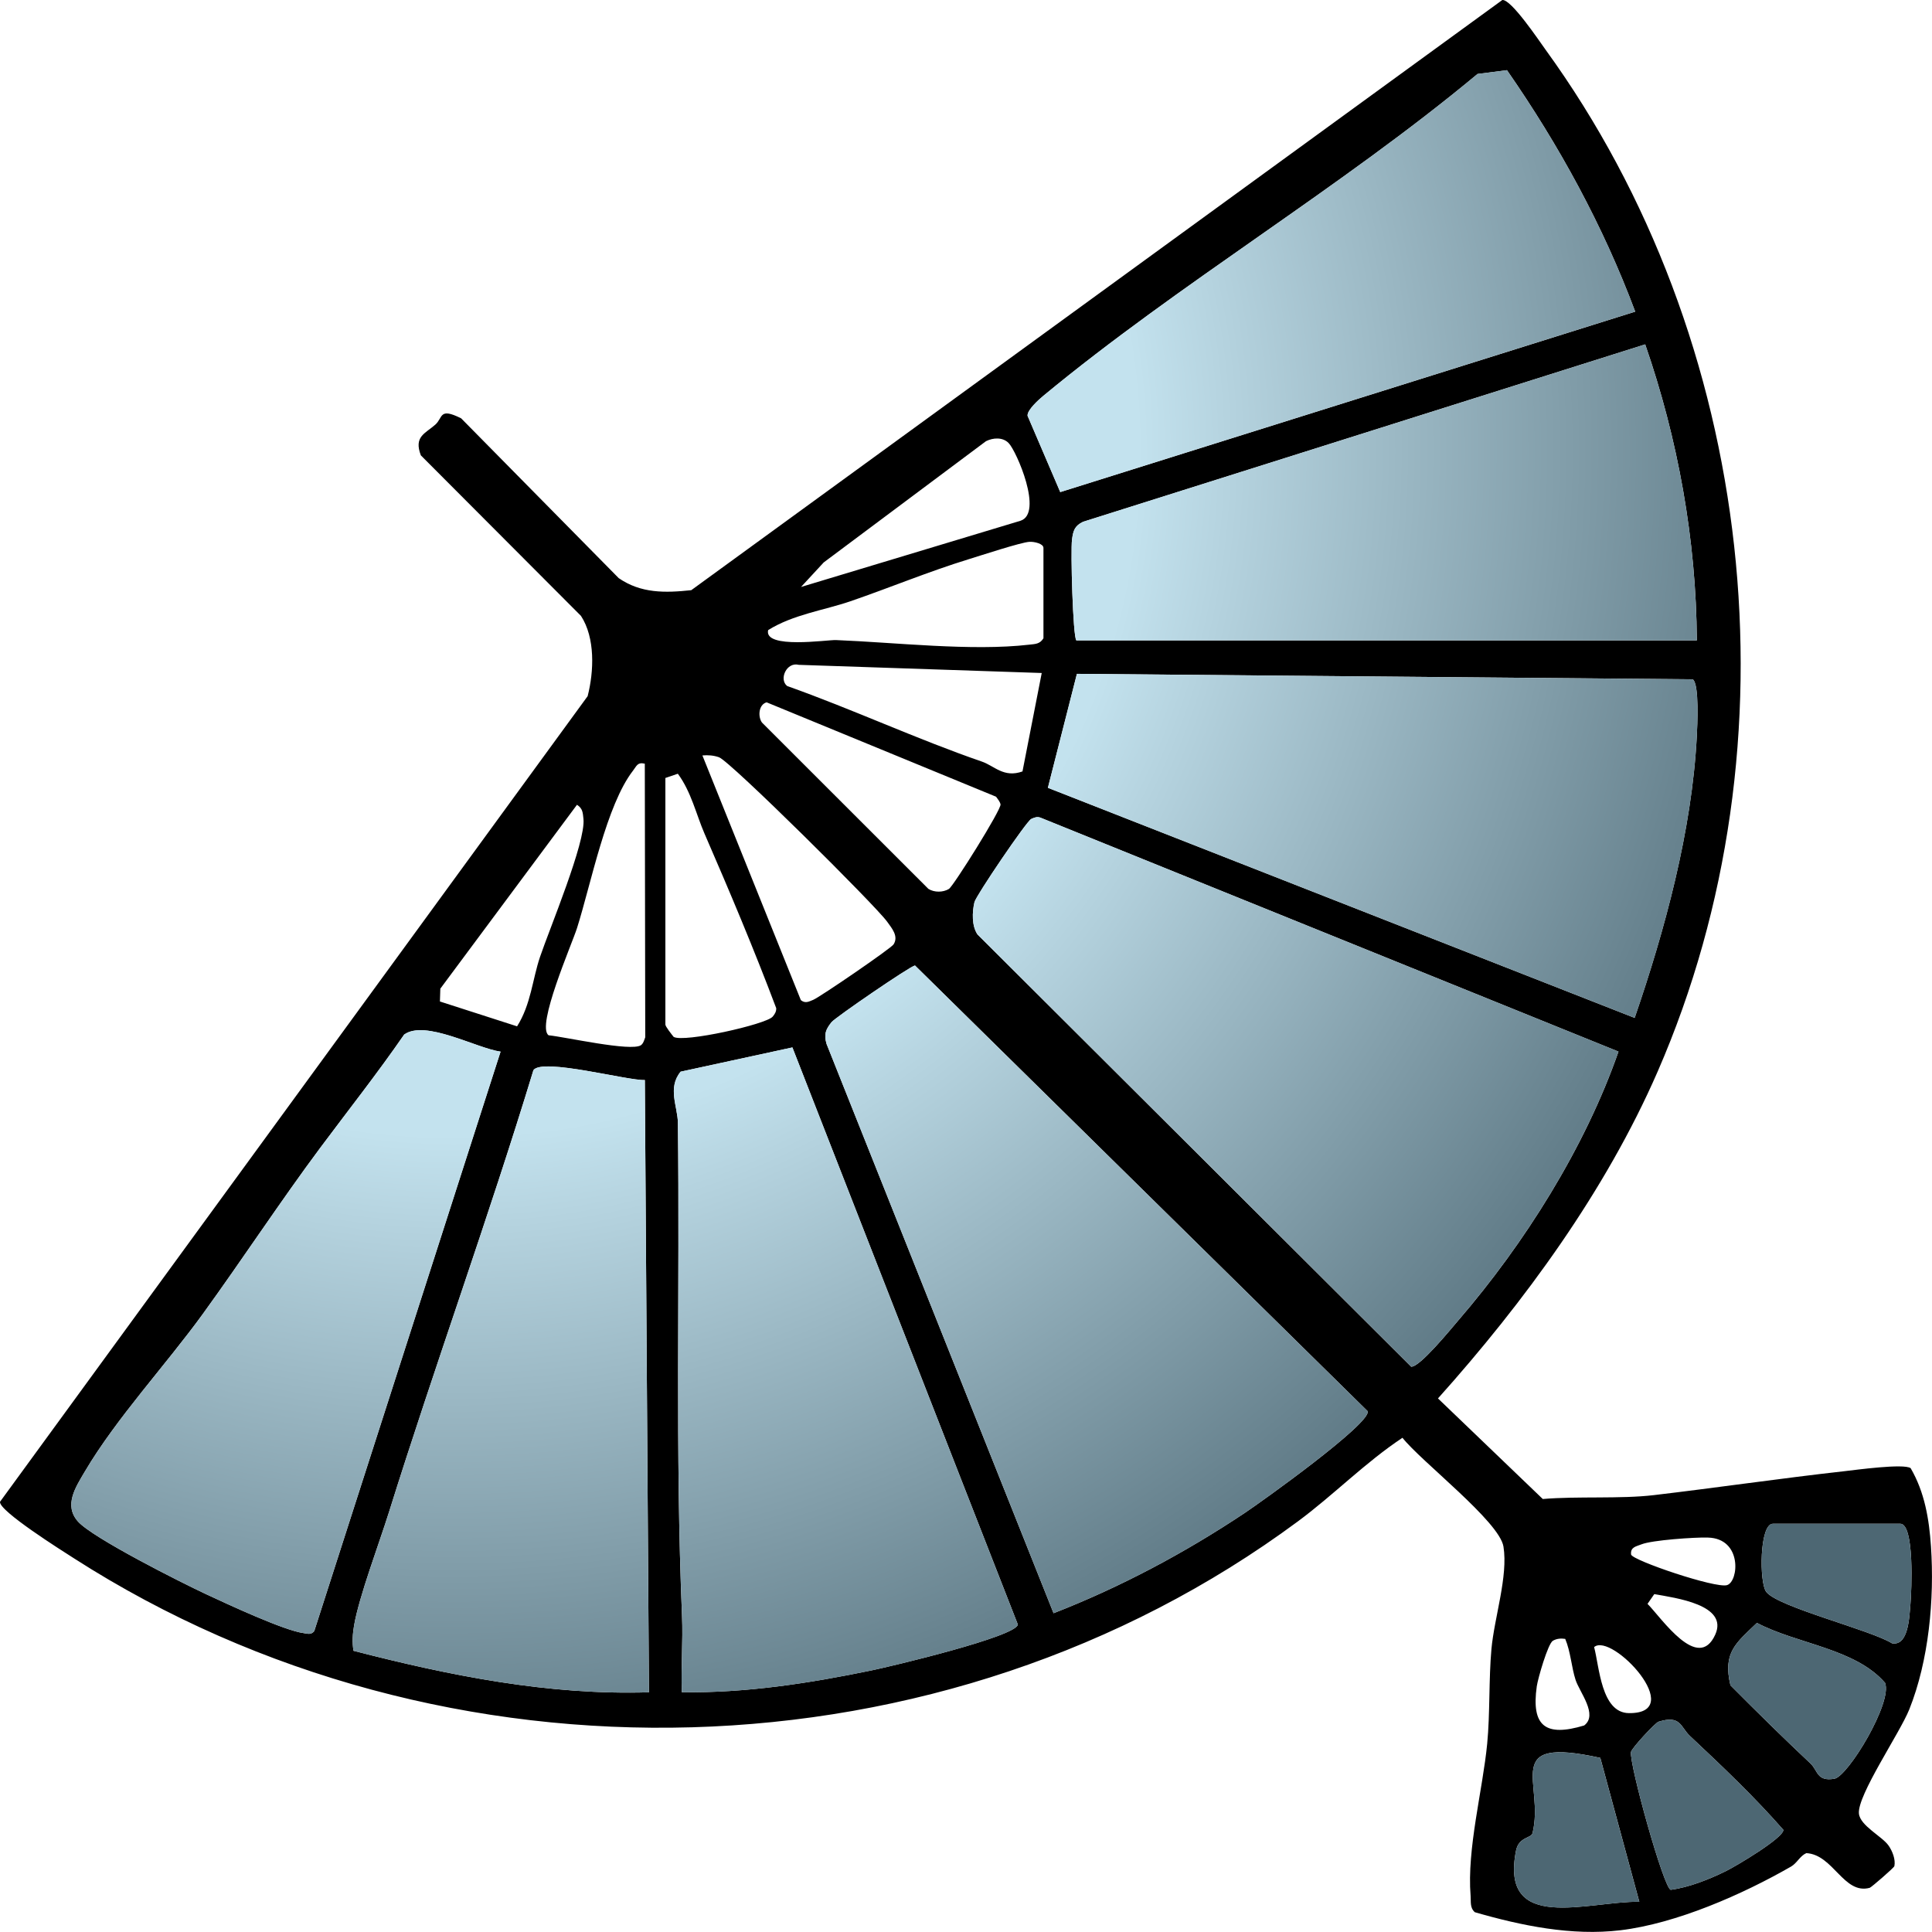
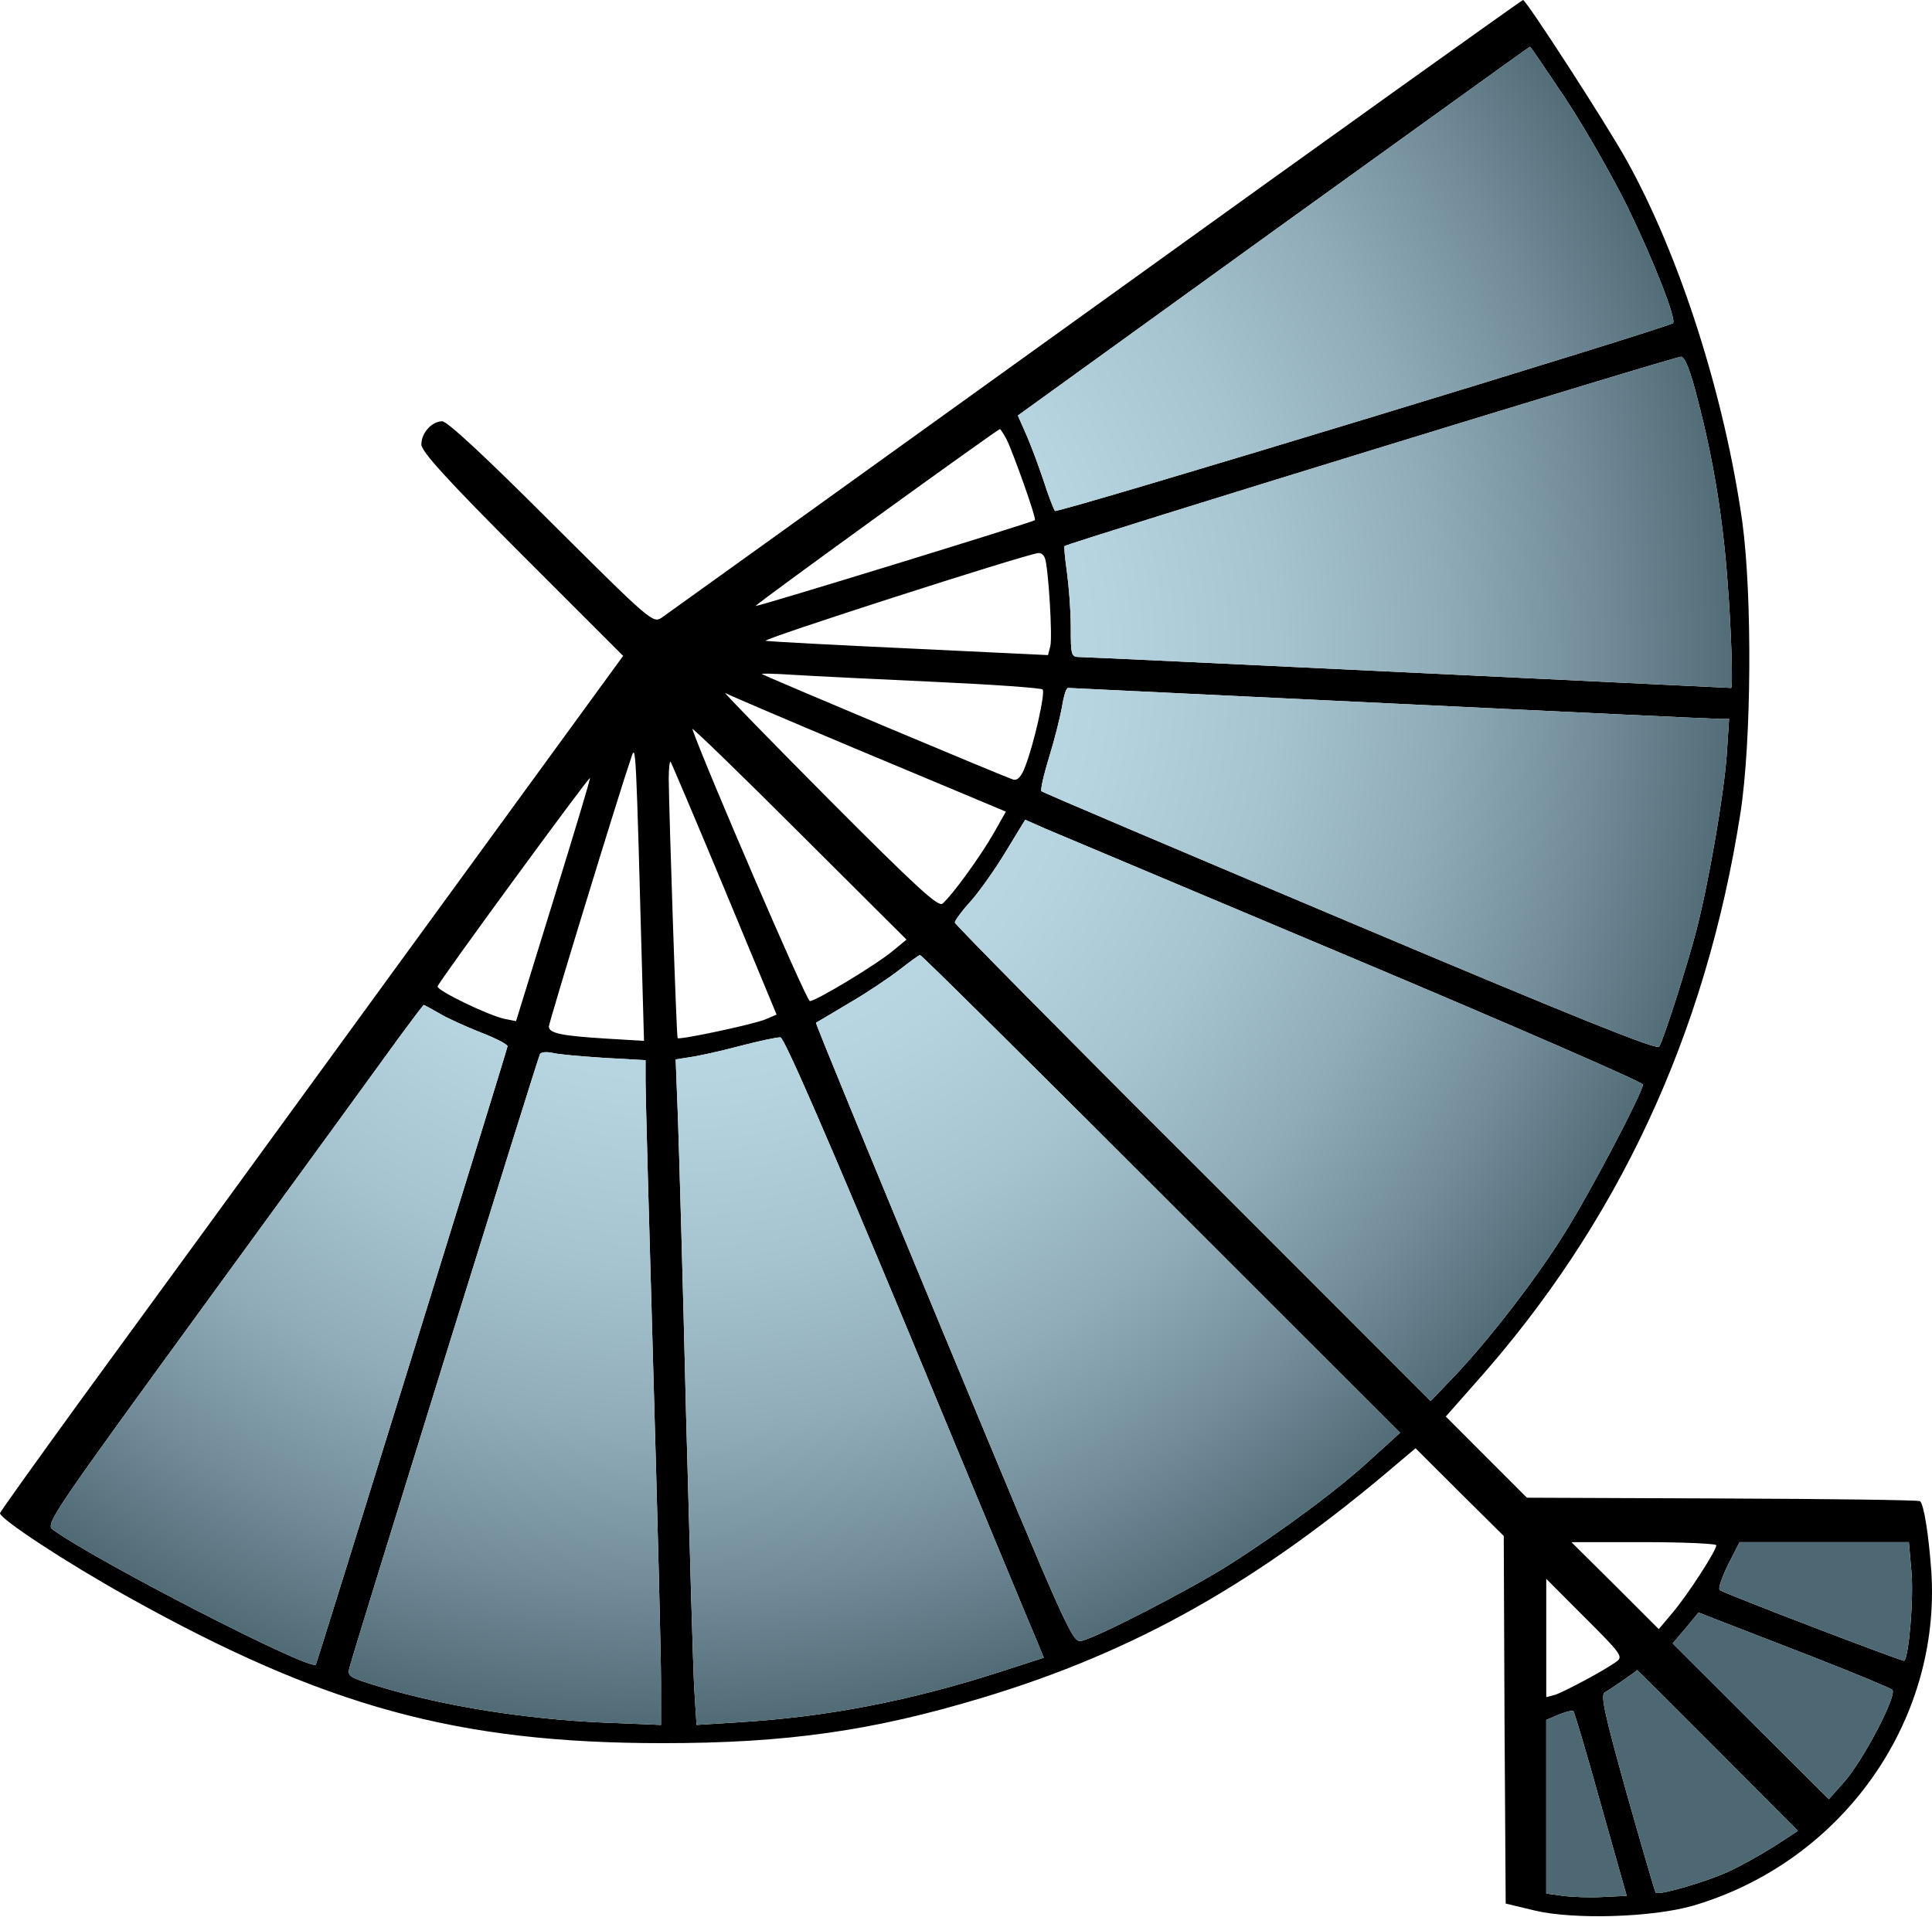
- <svg xmlns="http://www.w3.org/2000/svg" id="Layer_1" width="56.315" height="56.312" viewBox="0 0 56.315 56.312">
+ <svg xmlns="http://www.w3.org/2000/svg" id="Layer_2" width="299.998" height="297.599" viewBox="0 0 299.998 297.599">
  <defs>
-     <style>.cls-1{fill:url(#radial-gradient);}</style>
-     <radialGradient id="radial-gradient" cx="13.231" cy="13.158" fx="13.231" fy="13.158" r="56.938" gradientUnits="userSpaceOnUse">
-       <stop offset=".35" stop-color="#c3e2ee" />
-       <stop offset=".396" stop-color="#b5d3df" />
-       <stop offset=".746" stop-color="#4d6773" />
+     <style>.cls-1{fill:url(#radial-gradient);}.cls-2{fill:#4d6773;}</style>
+     <radialGradient id="radial-gradient" cx="105.072" cy="102.908" fx="105.072" fy="102.908" r="167.468" gradientUnits="userSpaceOnUse">
+       <stop offset="0" stop-color="#c3e2ee" />
+       <stop offset=".221" stop-color="#bfdeea" />
+       <stop offset=".398" stop-color="#b6d4e0" />
+       <stop offset=".558" stop-color="#a6c4d0" />
+       <stop offset=".71" stop-color="#8facb8" />
+       <stop offset=".855" stop-color="#728d99" />
+       <stop offset=".994" stop-color="#4e6874" />
+       <stop offset="1" stop-color="#4d6773" />
    </radialGradient>
  </defs>
-   <path d="M55.049,53.795c.112.162.209.407.169.6-.01.047-.672.619-.718.632-.759.207-1.06-.969-1.849-1.011-.187.084-.271.292-.445.392-1.419.815-3.343,1.66-4.971,1.856-1.421.17-2.889-.133-4.246-.526-.149-.131-.109-.307-.123-.476-.112-1.369.354-3.09.484-4.44.084-.875.044-1.875.123-2.752.084-.925.49-2.123.351-2.989-.117-.731-2.404-2.484-2.944-3.172-1.083.718-2.006,1.666-3.048,2.437-10.326,7.642-24.879,8.004-35.674,1.078-.344-.22-2.204-1.39-2.157-1.65l17.128-23.482c.185-.722.224-1.698-.194-2.339l-4.668-4.68c-.209-.551.125-.633.421-.895.23-.203.103-.51.754-.184l4.593,4.658c.65.447,1.351.432,2.114.351L43.791 0c.26-.024,1.063,1.177,1.263,1.453,6.124,8.443,7.44,20.2,3.263,29.784-1.519,3.485-3.893,6.723-6.402,9.525l3.055,2.932c1.009-.086,2.257.002,3.235-.113,1.816-.214,3.711-.491,5.533-.695.365-.041,1.745-.232,1.954-.092.408.699.539,1.48.593,2.281.104,1.539-.063,3.33-.633,4.754-.275.687-1.521,2.507-1.467,3.035.036.355.68.665.863.931ZM43.925,2.046l-.857.11c-3.983,3.317-8.688,6.099-12.656,9.382-.133.11-.476.416-.46.582l.953,2.224,16.759-5.26c-.934-2.5-2.218-4.85-3.738-7.038ZM31.373,18.666h18.087c-.016-2.927-.55-5.871-1.505-8.628l-16.385,5.171c-.249.12-.288.263-.322.517-.044.328.025,2.833.126,2.94ZM23.349,17.109l6.395-1.929c.676-.216-.116-2.033-.343-2.265-.172-.177-.453-.159-.661-.055l-4.73,3.534-.661.715ZM30.415,18.606v-2.635c0-.125-.267-.185-.406-.178-.244.012-1.435.404-1.778.509-1.155.355-2.302.832-3.446,1.225-.755.259-1.671.386-2.395.84-.129.562,1.73.28,1.976.29,1.707.067,3.962.33,5.636.134.174-.02.308-.015.413-.186ZM29.804,22.486l.561-2.869-7.082-.238c-.356-.092-.585.423-.339.617,1.915.68,3.768,1.545,5.676,2.203.371.128.637.482,1.185.287ZM47.648,29.669c.886-2.576,1.666-5.451,1.81-8.19.017-.329.078-1.53-.116-1.678l-17.952-.16-.846,3.322,17.104,6.707ZM22.345,20.472c-.235.067-.257.418-.135.589l4.852,4.849c.172.107.426.106.598.001.131-.08,1.535-2.323,1.504-2.465-.017-.08-.082-.156-.13-.223l-6.69-2.752ZM20.474,22.02l2.87,7.133c.129.103.229.044.358-.008.188-.075,2.269-1.498,2.345-1.618.152-.24-.052-.47-.185-.657-.34-.477-4.58-4.683-4.904-4.797-.159-.056-.319-.067-.485-.053ZM18.795,22.26c-.218-.049-.237.067-.341.2-.777.998-1.225,3.296-1.634,4.59-.148.468-1.199,2.865-.829,3.127.482.047,2.4.482,2.69.29.07-.047.098-.152.127-.232l-.013-7.976ZM19.395,22.678v7.186c0,.058.179.282.24.359.287.176,2.697-.363,2.887-.589.062-.073.108-.147.104-.247-.648-1.72-1.367-3.424-2.093-5.094-.238-.548-.384-1.213-.775-1.74l-.363.124ZM15.072,29.916c.406-.641.448-1.374.67-2.027.278-.821,1.335-3.344,1.265-4.016-.019-.18-.019-.306-.189-.415l-3.983,5.36-.012.374,2.249.724ZM47.176,30.652l-16.85-6.819c-.099-.035-.177-.002-.267.039-.137.062-1.612,2.24-1.655,2.425-.068.288-.082.689.088.94l12.641,12.6c.25.02,1.153-1.092,1.376-1.351,1.934-2.243,3.693-5.039,4.667-7.833ZM26.67,28.143c-.145.022-2.321,1.514-2.432,1.652-.17.211-.227.353-.145.634l6.617,16.594c1.951-.76,3.824-1.758,5.564-2.917.507-.338,3.66-2.593,3.595-2.968l-13.199-12.996ZM14.592,30.654c-.711-.101-2.196-.94-2.811-.498-.779,1.129-1.63,2.206-2.449,3.305-1.15,1.545-2.265,3.244-3.42,4.839-1.06,1.464-2.524,3.043-3.436,4.589-.271.459-.624.987-.203,1.461.428.482,3.027,1.789,3.745,2.123.611.284,2.262,1.056,2.834,1.13.122.016.207.059.308-.059l5.431-16.89ZM23.097,30.531l-3.258.707c-.389.474-.085,1.012-.079,1.495.057,4.796-.081,9.59.12,14.372.031.737-.032,1.485-.006,2.221,1.863.026,3.717-.261,5.533-.637.575-.119,4.213-.983,4.262-1.336l-6.572-16.823ZM18.797,31.481c-.492.025-2.991-.653-3.248-.288-1.315,4.323-2.864,8.579-4.213,12.89-.286.913-.867,2.444-1.015,3.296-.042.242-.058.496-.017.739,2.809.726,5.691,1.301,8.612,1.21l-.12-17.846ZM51.676,44.416c-.391,0-.401,1.718-.191,1.987.345.443,3.041,1.107,3.664,1.497.48.085.505-.76.538-1.151.032-.38.122-2.334-.298-2.334h-3.713ZM49.782,44.817c-.38-.01-1.622.073-1.938.199-.149.06-.326.078-.3.297.041.172,2.466.994,2.797.891.342-.106.45-1.361-.559-1.386ZM48.22,46.466l-.197.284c.414.42,1.475,2.003,1.974.897.393-.872-1.165-1.07-1.776-1.181ZM52.773,51.403c.219.206.181.532.697.445.396-.067,1.702-2.226,1.477-2.795-.874-1.008-2.568-1.13-3.735-1.748-.61.589-1.0.858-.772,1.82.768.772,1.54,1.533,2.333,2.278ZM45.624,47.771c-.126-.018-.245-.011-.36.055-.143.082-.436,1.096-.469,1.327-.166,1.17.259,1.48,1.381,1.142.414-.312-.132-.966-.25-1.328-.12-.368-.143-.819-.302-1.196ZM46.466,48.01c.154.57.204,1.916,1.014,1.925,1.726.018-.497-2.367-1.014-1.925ZM49.261,50.603c-.279-.262-.265-.621-.917-.417-.094.029-.786.773-.803.883-.055.341.953,3.973,1.159,4.016.535-.071,1.124-.307,1.604-.543.282-.138,1.68-.964,1.679-1.203-.848-.969-1.784-1.856-2.722-2.736ZM47.784,55.434l-1.137-4.194c-2.93-.649-1.615.731-1.976,2.194-.037.15-.4.106-.48.506-.485,2.432,2.098,1.472,3.592,1.494Z" />
-   <path class="cls-1" d="M47.176,30.652c-.974,2.793-2.733,5.59-4.667,7.833-.223.259-1.126,1.371-1.376,1.351l-12.641-12.6c-.17-.251-.155-.652-.088-.94.043-.185,1.518-2.363,1.655-2.425.09-.04.167-.074.267-.039l16.85,6.819ZM24.238,29.795c-.17.211-.227.353-.145.634l6.617,16.594c1.951-.76,3.824-1.758,5.564-2.917.507-.338,3.66-2.593,3.595-2.968l-13.199-12.996c-.145.022-2.321,1.514-2.432,1.652ZM49.459,21.48c.017-.329.078-1.53-.116-1.678l-17.952-.16-.846,3.322,17.104,6.707c.886-2.576,1.666-5.451,1.81-8.19ZM19.839,31.239c-.389.474-.085,1.012-.079,1.495.057,4.796-.081,9.59.12,14.372.031.737-.032,1.485-.006,2.221,1.863.026,3.717-.261,5.533-.637.575-.119,4.213-.983,4.262-1.336l-6.572-16.823-3.258.707ZM49.46,18.666c-.016-2.927-.55-5.871-1.505-8.628l-16.385,5.171c-.249.12-.288.263-.322.517-.044.328.025,2.833.126,2.94h18.087ZM15.549,31.193c-1.315,4.323-2.864,8.579-4.213,12.89-.286.913-.867,2.444-1.015,3.296-.042.242-.058.496-.017.739,2.809.726,5.691,1.301,8.612,1.21l-.12-17.846c-.492.025-2.991-.653-3.248-.288ZM11.781,30.156c-.779,1.129-1.63,2.206-2.449,3.305-1.15,1.545-2.265,3.244-3.42,4.839-1.06,1.464-2.524,3.043-3.436,4.589-.271.459-.624.987-.203,1.461.428.482,3.027,1.789,3.745,2.123.611.284,2.262,1.056,2.834,1.13.122.016.207.059.308-.059l5.431-16.89c-.711-.101-2.196-.94-2.811-.498ZM43.068,2.155c-3.983,3.317-8.688,6.099-12.656,9.382-.133.11-.476.416-.46.582l.953,2.224,16.759-5.26c-.934-2.5-2.218-4.85-3.738-7.038l-.857.11ZM48.344,50.186c-.094.029-.786.773-.803.883-.055.341.953,3.973,1.159,4.016.535-.071,1.124-.307,1.604-.543.282-.138,1.68-.964,1.679-1.203-.848-.969-1.784-1.856-2.722-2.736-.279-.262-.265-.621-.917-.417ZM53.47,51.848c.396-.067,1.702-2.226,1.477-2.795-.874-1.008-2.568-1.13-3.735-1.748-.61.589-1.0.858-.772,1.82.768.772,1.54,1.533,2.333,2.278.219.206.181.532.697.445ZM46.647,51.241c-2.93-.649-1.615.731-1.976,2.194-.037.15-.4.106-.48.506-.485,2.432,2.098,1.472,3.592,1.494l-1.137-4.194ZM51.485,46.403c.345.443,3.041,1.107,3.664,1.497.48.085.505-.76.538-1.151.032-.38.122-2.334-.298-2.334h-3.713c-.391,0-.401,1.718-.191,1.987Z" />
+   <g id="Layer_1_copy_4">
+     <path d="M299.89,244c-.42-5.76-1.14-10.26-1.74-10.86-.18-.18-13.99-.36-30.68-.42l-30.37-.12-6.3-6.3-6.3-6.31,4.5-5.1c22.21-24.85,35.89-54.26,41.24-88.54,1.74-11.1,1.86-33.85.3-45.32-2.77-19.57-9.67-41.24-17.95-56.12-3.24-5.82-15.61-24.91-16.09-24.91-.18,0-30.07,21.37-66.33,47.48-36.31,26.11-66.63,47.9-67.41,48.44-1.38.9-1.68.66-17.17-14.77-10.32-10.32-16.14-15.72-16.92-15.72-1.62,0-3.24,1.8-3.24,3.6,0,1.08,3.96,5.46,15.66,17.16l15.67,15.67-35.6,48.86c-19.57,26.9-41.35,56.79-48.38,66.39-7.02,9.67-12.78,17.71-12.78,17.89,0,.9,10.2,7.62,19.81,12.97,30.61,17.1,51.26,22.75,83.13,22.75,19.21,0,32.6-1.92,49.52-7.03,23.95-7.2,43.1-18.06,64.71-36.55l2.64-2.22,6.85,6.84,6.84,6.78.12,28.57.18,28.52,4.5,1.08c6.06,1.44,18.13,1.08,24.49-.72,23.11-6.73,38.66-28.52,37.1-51.99ZM98.02,117.65c.72-2.16.72-2.4,1.74,35.35l.24,8.65-6-.36c-6.85-.42-8.77-.84-8.77-1.86,0-.66,10.93-36.38,12.79-41.78ZM91.6,120.83c.12.06-2.46,8.58-5.65,18.91l-5.82,18.85-1.8-.36c-2.52-.54-10.62-4.45-10.38-5.05.3-.9,23.34-32.35,23.65-32.35ZM8.16,237.52c-1.14-.84.18-2.7,24.55-36.19,14.17-19.45,27.37-37.58,29.35-40.34,1.98-2.7,3.67-4.92,3.73-4.92.12,0,1.14.6,2.34,1.26,1.14.72,4.08,2.04,6.48,3,2.4.9,4.26,1.92,4.2,2.16-.24,1.2-29.59,95.8-29.77,96.04-.96.96-34.34-16.21-40.88-21.01ZM102.64,267.89l-8.82-.36c-12.19-.54-24.73-2.52-34.88-5.58-4.74-1.44-5.04-1.62-4.68-2.94.66-2.64,29.29-94.84,29.59-95.32.18-.3,1.02-.36,1.92-.18.84.24,4.45.54,8.05.78l6.42.36v3.36c0,1.86.54,21.97,1.2,44.78.66,22.75,1.2,44.48,1.2,48.26v6.84ZM268.13,117.17c-.42,6-2.7,19.39-4.68,27.19-1.44,5.52-5.1,17.05-5.82,18.19-.36.54-12.37-4.26-48.08-19.33-26.17-11.04-47.72-20.17-47.84-20.35-.18-.18.36-2.58,1.2-5.28.84-2.76,1.68-6.12,1.92-7.44.36-2.17.72-3.31,1.02-3.31.06,0,22.57,1.08,49.94,2.4,27.43,1.33,50.48,2.41,51.26,2.41h1.44l-.36,5.52ZM123.11,104.8c2.76.18,12.55.66,21.73,1.08,9.18.42,16.87.96,17.05,1.2.48.42-1.38,8.65-2.7,11.95-.6,1.62-1.2,2.22-1.86,2.04-1.08-.3-38.66-16.09-39.02-16.39-.12-.12,2.04-.06,4.8.12ZM161.23,85.89c.42-.06.84.3,1.02.78.54,1.45,1.2,12.19.84,13.69l-.36,1.38-21.31-1.02c-11.71-.54-21.85-1.08-22.51-1.2-1.08-.12,40.16-13.39,42.32-13.63ZM263.63,62.12c2.4,9.13,3.9,18.31,4.62,28.22.61,7.74.85,16.5.55,16.5-.13,0-22.57-1.08-50.01-2.4-27.37-1.32-50.42-2.4-51.14-2.4-1.32,0-1.38-.24-1.38-4.68,0-2.52-.3-6.36-.6-8.52-.3-2.11-.48-3.97-.36-4.03.48-.48,95.02-29.53,95.74-29.41.6.06,1.5,2.34,2.58,6.72ZM197.72,35.89c21.85-15.72,39.74-28.63,39.86-28.63.1,0,2.6,3.7,5.58,8.16,3.01,4.57,7.27,12.07,9.55,16.69,4.14,8.52,7.62,17.47,7.08,18.07-.78.72-95.62,29.59-95.98,29.17-.18-.24-1.02-2.34-1.74-4.62-.78-2.34-1.98-5.58-2.7-7.2l-1.32-3,39.67-28.64ZM155.28,66.63c.06,0,.55.72,1.03,1.62,1.02,2.1,4.68,12.3,4.38,12.54-.3.3-42.64,13.33-43.39,13.33.82-.87,37.62-27.49,37.98-27.49ZM132.41,116.09c10.51,4.38,20.17,8.46,21.49,9l2.29.96-1.93,3.42c-2.04,3.55-6.42,9.61-7.92,10.87-.66.54-4.02-2.52-17.65-16.21-9.18-9.24-16.44-16.69-16.08-16.51.36.24,9.24,4.03,19.8,8.47ZM124.01,129.23l16.75,16.69-2.1,1.74c-2.58,2.16-11.95,7.81-12.91,7.81-.54,0-16.57-37.28-18.25-42.26-.12-.36,7.33,6.84,16.51,16.02ZM104.14,118.31c.12.18,3.9,9.06,8.35,19.75l8.1,19.51-1.68.72c-1.8.78-13.39,3.24-13.69,2.94-.18-.18-1.32-34.52-1.38-40.22,0-1.62.12-2.82.3-2.7ZM155.4,259.61c-14.1,4.56-26.95,7.02-40.57,7.86l-6.67.42-.36-5.64c-.18-3.12-.72-22.15-1.26-42.26-.48-20.17-1.08-40.87-1.26-46.04l-.36-9.42,2.28-.36c1.32-.18,4.81-.96,7.75-1.74,3-.78,5.82-1.38,6.24-1.32.6.06,7.68,16.39,19.99,45.98,10.5,25.27,19.45,46.94,19.99,48.14l.9,2.22-6.67,2.16ZM212.97,226.54c-5.1,4.74-13.93,11.28-22.33,16.62-6.36,3.97-20.11,11.05-22.63,11.65-1.5.36-1.68,0-21.49-47.72-10.98-26.47-19.93-48.14-19.81-48.26.12-.06,2.46-1.44,5.16-3.06,2.71-1.57,6.19-3.91,7.81-5.17,1.56-1.2,3-2.28,3.18-2.28.24,0,17.03,16.67,37.4,37.04l37.15,37.15-4.44,4.03ZM185.24,180.68c-20.35-20.29-36.98-37.16-36.98-37.4,0-.3,1.08-1.8,2.46-3.3,1.38-1.56,3.84-5.04,5.47-7.74l3-4.93,3.12,1.38c1.68.72,23.23,9.79,47.9,20.17,24.67,10.39,44.9,19.21,44.9,19.57,0,1.14-8.1,16.63-12.07,22.93-4.26,6.9-11.64,16.51-17.22,22.39l-3.67,3.84-36.91-36.91ZM255.29,239.5c6.18,0,11.22.24,11.22.48,0,.84-4.44,7.69-6.72,10.39l-2.22,2.64-6.78-6.78-6.79-6.73h11.29ZM240.1,245.2l6,6.01c5.47,5.46,5.95,6.06,4.99,6.78-1.74,1.32-8.17,4.74-9.61,5.22l-1.38.36v-18.37ZM248.87,294.61c-1.98.12-4.81,0-6.19-.18l-2.58-.36v-26.96l1.98-.84c1.02-.42,2.04-.66,2.22-.54.18.18,2.11,6.67,4.27,14.47l4.02,14.23-3.72.18ZM275.4,286.8c-2.1,1.32-5.34,3.12-7.21,3.96-3.66,1.63-10.62,3.61-11.1,3.19-.12-.18-2.16-7.15-4.5-15.43-3.42-12.25-4.08-15.25-3.42-15.67.78-.42,5.04-3.36,5.04-3.48.06,0,5.68,5.62,12.48,12.43l12.49,12.54-3.78,2.46ZM286.38,276.72l-2.4,2.7-12.12-12.07-12.13-12.12,2.04-2.4,1.98-2.4,2.76,1.08c1.5.6,8.11,3.12,14.71,5.7,6.6,2.58,12.25,4.92,12.61,5.22.84.72-4.45,10.87-7.45,14.29ZM295.69,257.93c-.18.18-27.62-10.32-28.64-10.98-.3-.18.3-1.93,1.26-3.91l1.81-3.54h26.29l.42,4.92c.3,4.15-.42,12.79-1.14,13.51Z" />
+     <path class="cls-2" d="M295.69,257.93c-.18.18-27.62-10.32-28.64-10.98-.3-.18.3-1.93,1.26-3.91l1.81-3.54h26.29l.42,4.92c.3,4.15-.42,12.79-1.14,13.51ZM293.83,262.43c-.36-.3-6.01-2.64-12.61-5.22-6.6-2.58-13.21-5.1-14.71-5.7l-2.76-1.08-1.98,2.4-2.04,2.4,12.13,12.12,12.12,12.07,2.4-2.7c3-3.42,8.29-13.57,7.45-14.29ZM266.69,271.8c-6.8-6.81-12.42-12.43-12.48-12.43,0,.12-4.26,3.06-5.04,3.48-.66.42,0,3.42,3.42,15.67,2.34,8.28,4.38,15.25,4.5,15.43.48.42,7.44-1.56,11.1-3.19,1.87-.84,5.11-2.64,7.21-3.96l3.78-2.46-12.49-12.54ZM248.57,280.2c-2.16-7.8-4.09-14.29-4.27-14.47-.18-.12-1.2.12-2.22.54l-1.98.84v26.96l2.58.36c1.38.18,4.21.3,6.19.18l3.72-.18-4.02-14.23Z" />
+     <path class="cls-1" d="M259.79,50.18c-.78.72-95.62,29.59-95.98,29.17-.18-.24-1.02-2.34-1.74-4.62-.78-2.34-1.98-5.58-2.7-7.2l-1.32-3,39.67-28.64c21.85-15.72,39.74-28.63,39.86-28.63.1,0,2.6,3.7,5.58,8.16,3.01,4.57,7.27,12.07,9.55,16.69,4.14,8.52,7.62,17.47,7.08,18.07ZM268.25,90.34c-.72-9.91-2.22-19.09-4.62-28.22-1.08-4.38-1.98-6.66-2.58-6.72-.72-.12-95.26,28.93-95.74,29.41-.12.06.06,1.92.36,4.03.3,2.16.6,6,.6,8.52,0,4.44.06,4.68,1.38,4.68.72,0,23.77,1.08,51.14,2.4,27.44,1.32,49.88,2.4,50.01,2.4.3,0,.06-8.76-.55-16.5ZM267.05,111.65c-.78,0-23.83-1.08-51.26-2.41-27.37-1.32-49.88-2.4-49.94-2.4-.3,0-.66,1.14-1.02,3.31-.24,1.32-1.08,4.68-1.92,7.44-.84,2.7-1.38,5.1-1.2,5.28.12.18,21.67,9.31,47.84,20.35,35.71,15.07,47.72,19.87,48.08,19.33.72-1.14,4.38-12.67,5.82-18.19,1.98-7.8,4.26-21.19,4.68-27.19l.36-5.52h-1.44ZM210.21,148.86c-24.67-10.38-46.22-19.45-47.9-20.17l-3.12-1.38-3,4.93c-1.63,2.7-4.09,6.18-5.47,7.74-1.38,1.5-2.46,3-2.46,3.3,0,.24,16.63,17.11,36.98,37.4l36.91,36.91,3.67-3.84c5.58-5.88,12.96-15.49,17.22-22.39,3.97-6.3,12.07-21.79,12.07-22.93,0-.36-20.23-9.18-44.9-19.57ZM180.26,185.36c-20.37-20.37-37.16-37.04-37.4-37.04-.18,0-1.62,1.08-3.18,2.28-1.62,1.26-5.1,3.6-7.81,5.17-2.7,1.62-5.04,3-5.16,3.06-.12.12,8.83,21.79,19.81,48.26,19.81,47.72,19.99,48.08,21.49,47.72,2.52-.6,16.27-7.68,22.63-11.65,8.4-5.34,17.23-11.88,22.33-16.62l4.44-4.03-37.15-37.15ZM161.17,255.23c-.54-1.2-9.49-22.87-19.99-48.14-12.31-29.59-19.39-45.92-19.99-45.98-.42-.06-3.24.54-6.24,1.32-2.94.78-6.43,1.56-7.75,1.74l-2.28.36.36,9.42c.18,5.17.78,25.87,1.26,46.04.54,20.11,1.08,39.14,1.26,42.26l.36,5.64,6.67-.42c13.62-.84,26.47-3.3,40.57-7.86l6.67-2.16-.9-2.22ZM101.44,212.79c-.66-22.81-1.2-42.92-1.2-44.78v-3.36l-6.42-.36c-3.6-.24-7.21-.54-8.05-.78-.9-.18-1.74-.12-1.92.18-.3.48-28.93,92.68-29.59,95.32-.36,1.32-.06,1.5,4.68,2.94,10.15,3.06,22.69,5.04,34.88,5.58l8.82.36v-6.84c0-3.78-.54-25.51-1.2-48.26ZM74.61,160.33c-2.4-.96-5.34-2.28-6.48-3-1.2-.66-2.22-1.26-2.34-1.26-.06,0-1.75,2.22-3.73,4.92-1.98,2.76-15.18,20.89-29.35,40.34-24.37,33.49-25.69,35.35-24.55,36.19,6.54,4.8,39.92,21.97,40.88,21.01.18-.24,29.53-94.84,29.77-96.04.06-.24-1.8-1.26-4.2-2.16Z" />
+   </g>
</svg>
